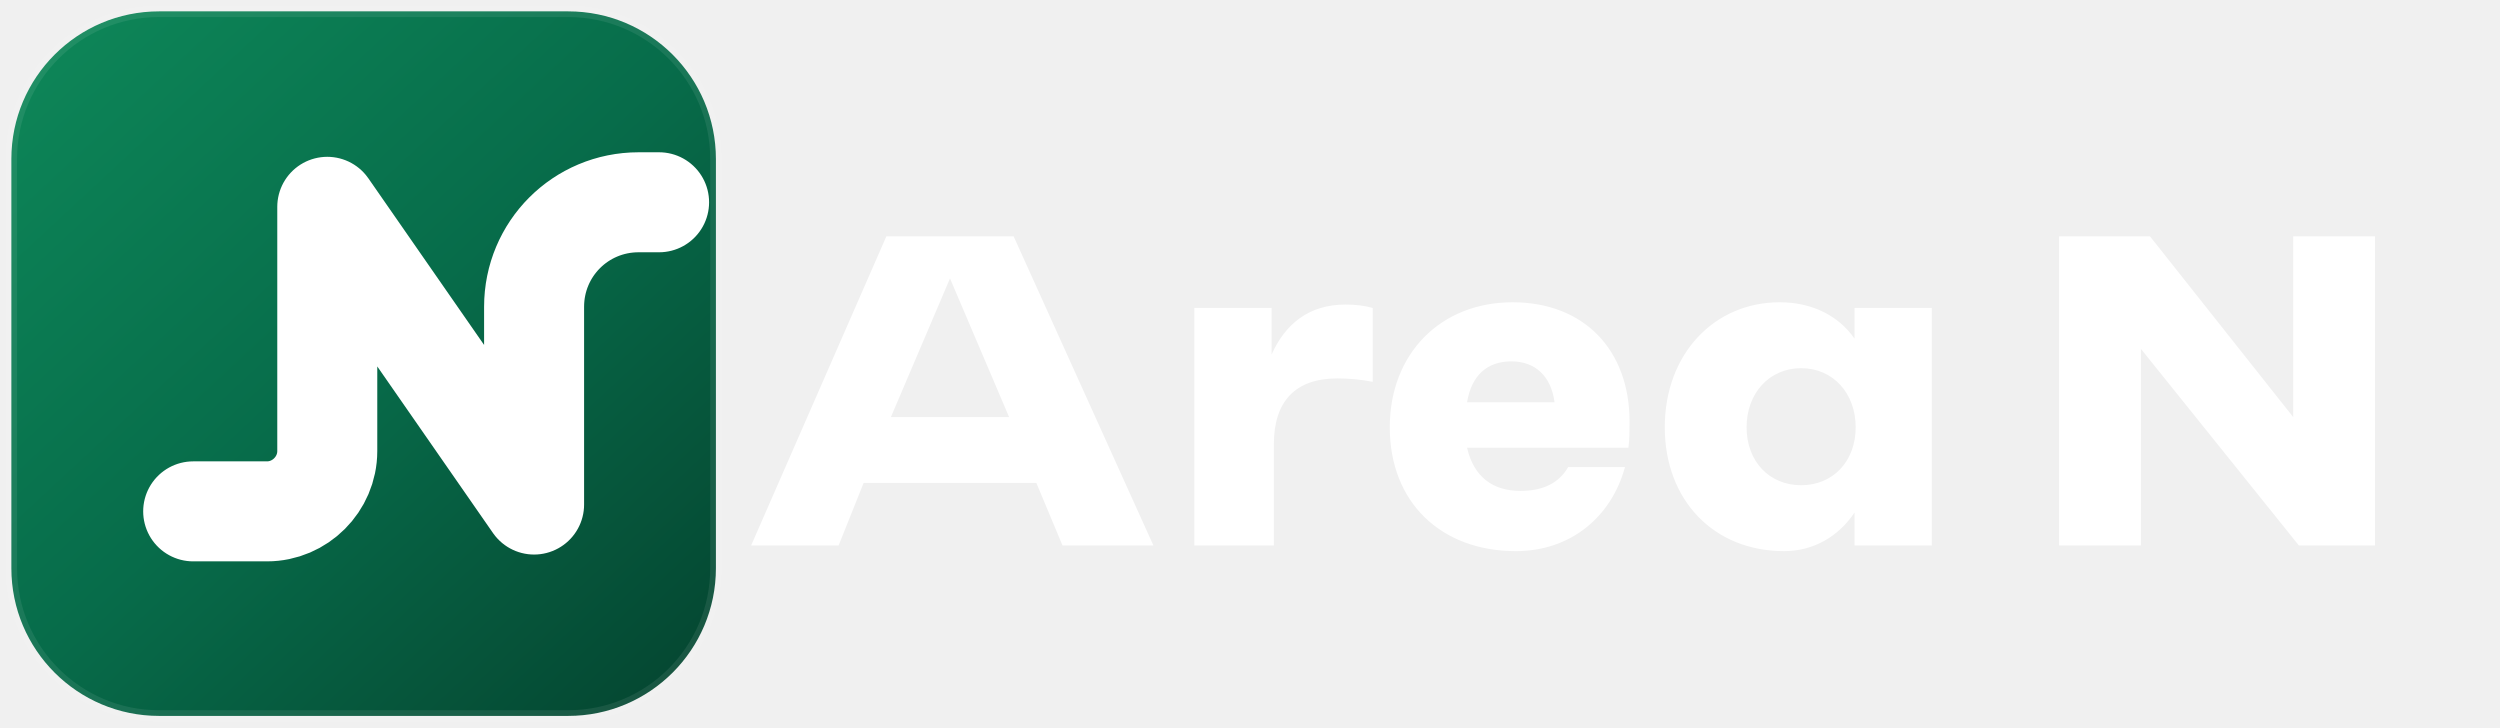
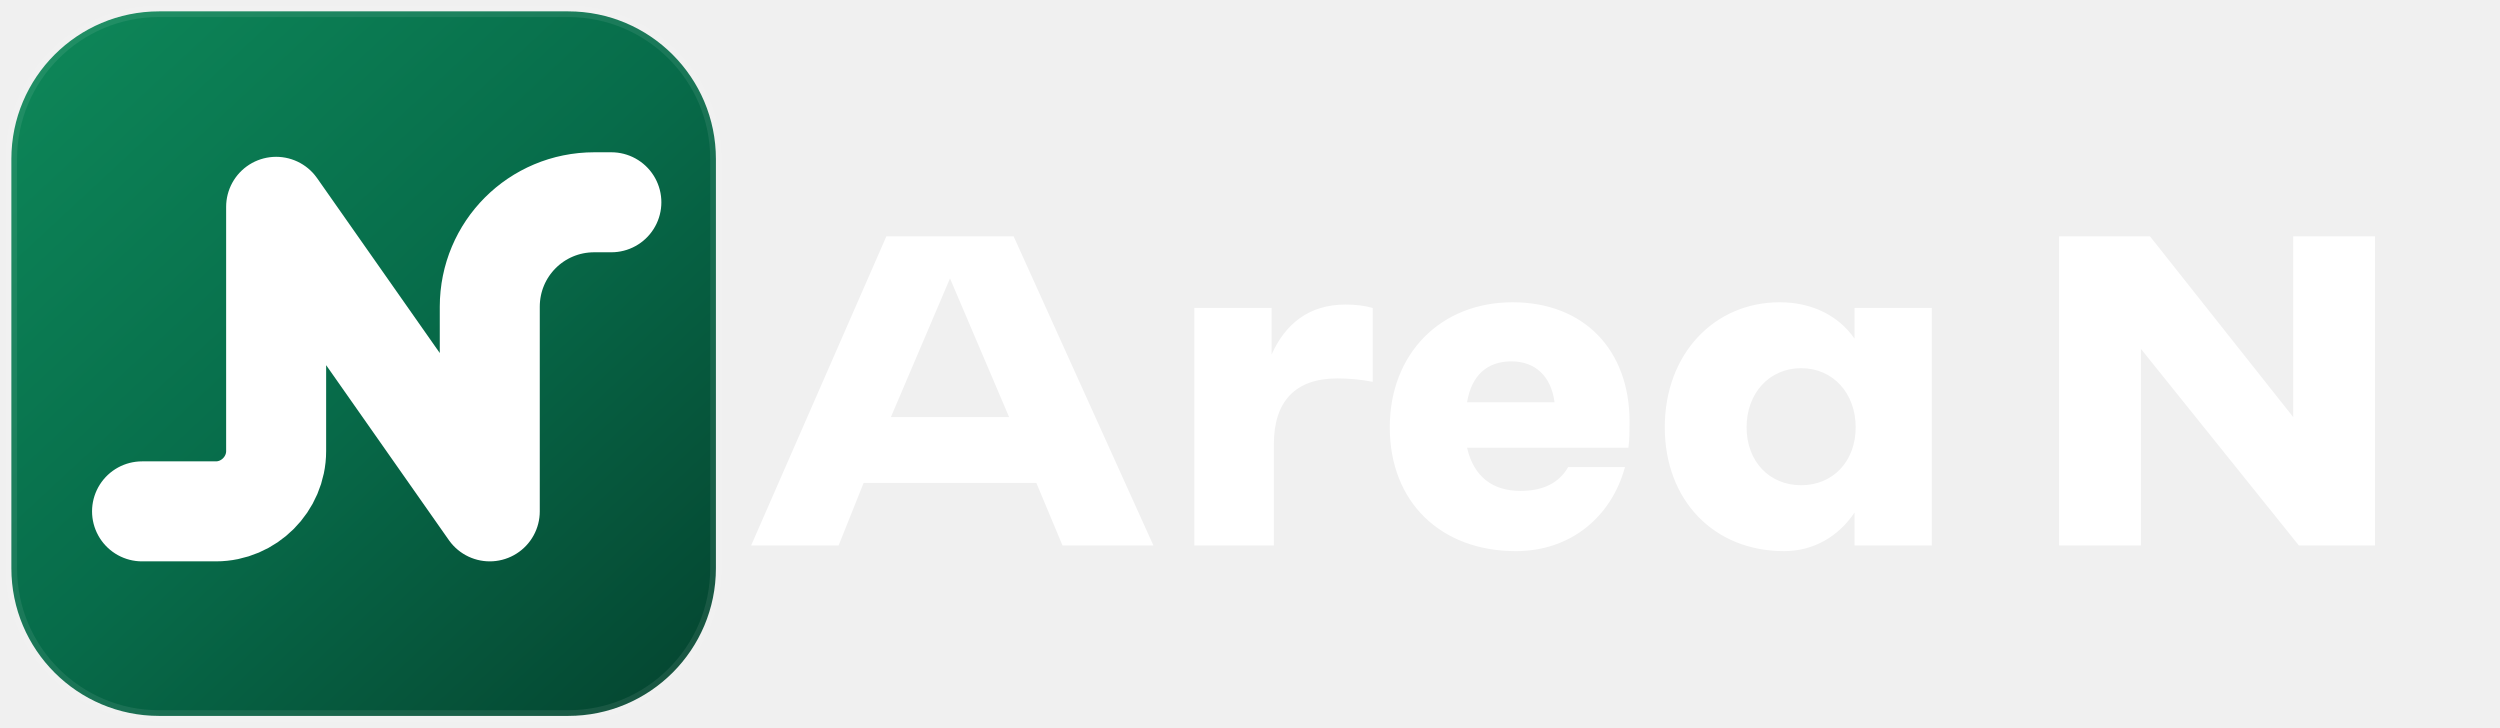
<svg xmlns="http://www.w3.org/2000/svg" width="220" height="64" viewBox="0 0 220 64" fill="none">
  <rect x="1" y="1" width="62" height="62" rx="13" fill="url(#paint0_linear)" />
  <rect x="1" y="1" width="62" height="62" rx="13" stroke="white" stroke-opacity="0.08" />
-   <path d="M17 45H23.5C26.4 45 28.8 42.6 28.8 39.7V18.2L47 44.4V27C47 21.9 51.1 17.8 56.2 17.8H58" stroke="white" stroke-width="8.8" stroke-linecap="round" stroke-linejoin="round" />
+   <path d="M12.5 45H19C21.9 45 24.3 42.6 24.3 39.7V18.2L43.1 45V27C43.1 21.9 47.2 17.8 52.3 17.8H53.8" stroke="white" stroke-width="8.8" stroke-linecap="round" stroke-linejoin="round" />
  <path d="M78 20.8H89.2L101.5 48H93.5L91.2 42.5H76L73.8 48H66.1L78 20.8ZM78.4 36.7H88.8L83.6 24.5L78.4 36.7ZM105.1 27.1H111.9V31.2C113.1 28.5 115.2 26.8 118.4 26.8C119.3 26.8 120.1 26.9 120.8 27.1V33.6C119.8 33.4 118.7 33.3 117.7 33.3C114 33.3 112.1 35.3 112.1 39.1V48H105.1V27.1ZM133.4 48.5C126.8 48.5 122.3 44.2 122.3 37.6C122.3 31.1 126.8 26.6 133.1 26.6C139.4 26.6 143.4 30.8 143.4 37.1C143.4 37.9 143.4 38.7 143.3 39.4H129.1C129.7 42 131.4 43.2 133.8 43.2C135.8 43.2 137.2 42.5 138 41.1H143C141.8 45.5 138.2 48.5 133.4 48.5ZM129.1 35.4H136.8C136.5 33.1 135.1 31.8 133 31.8C130.9 31.8 129.5 33 129.1 35.4ZM157 48.5C150.8 48.5 146.5 44 146.5 37.6C146.5 31.1 150.9 26.6 156.6 26.6C159.5 26.6 161.8 27.8 163.2 29.8V27.1H170V48H163.2V45.1C161.8 47.2 159.6 48.5 157 48.5ZM158.5 42.7C161.3 42.7 163.3 40.6 163.3 37.6C163.3 34.6 161.3 32.4 158.5 32.4C155.7 32.4 153.7 34.6 153.7 37.6C153.7 40.6 155.7 42.7 158.5 42.7ZM181.2 20.8H189.2L201.8 36.7V20.8H209V48H202.3L188.4 30.7V48H181.2V20.8Z" fill="white" />
  <defs>
    <linearGradient id="paint0_linear" x1="6" y1="5" x2="58" y2="61" gradientUnits="userSpaceOnUse">
      <stop stop-color="#0D8457" />
      <stop offset="0.48" stop-color="#076C4A" />
      <stop offset="1" stop-color="#054832" />
    </linearGradient>
  </defs>
</svg>
